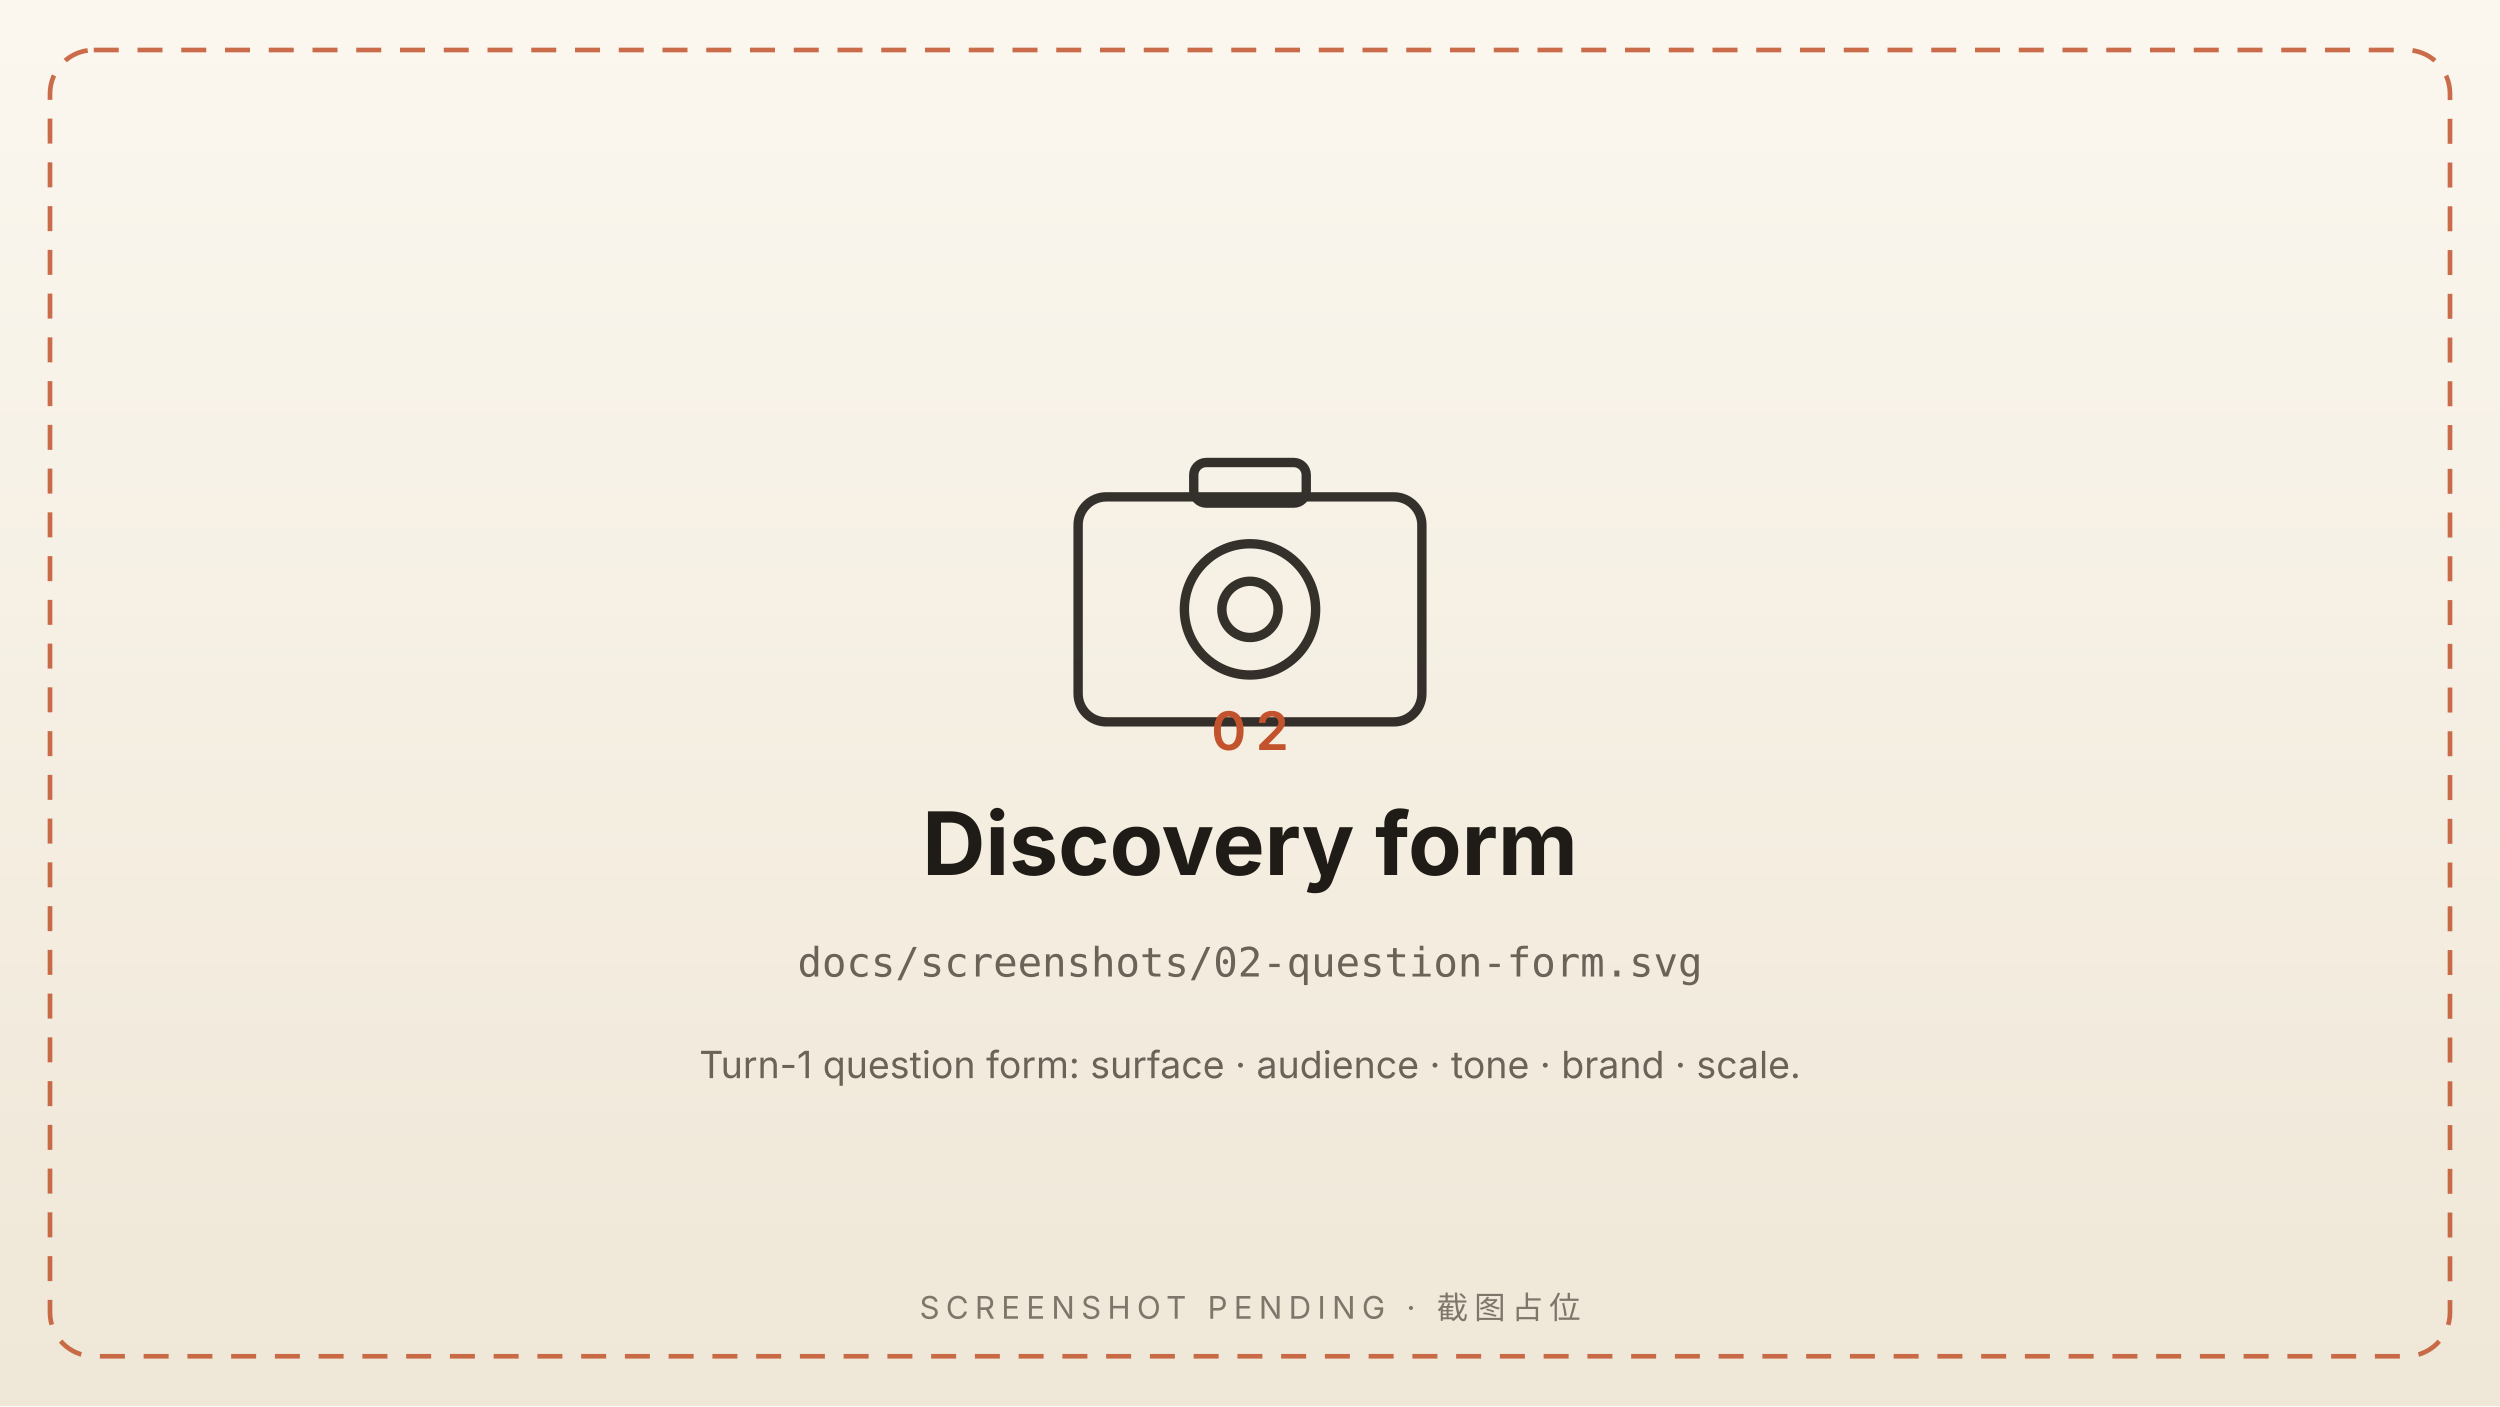
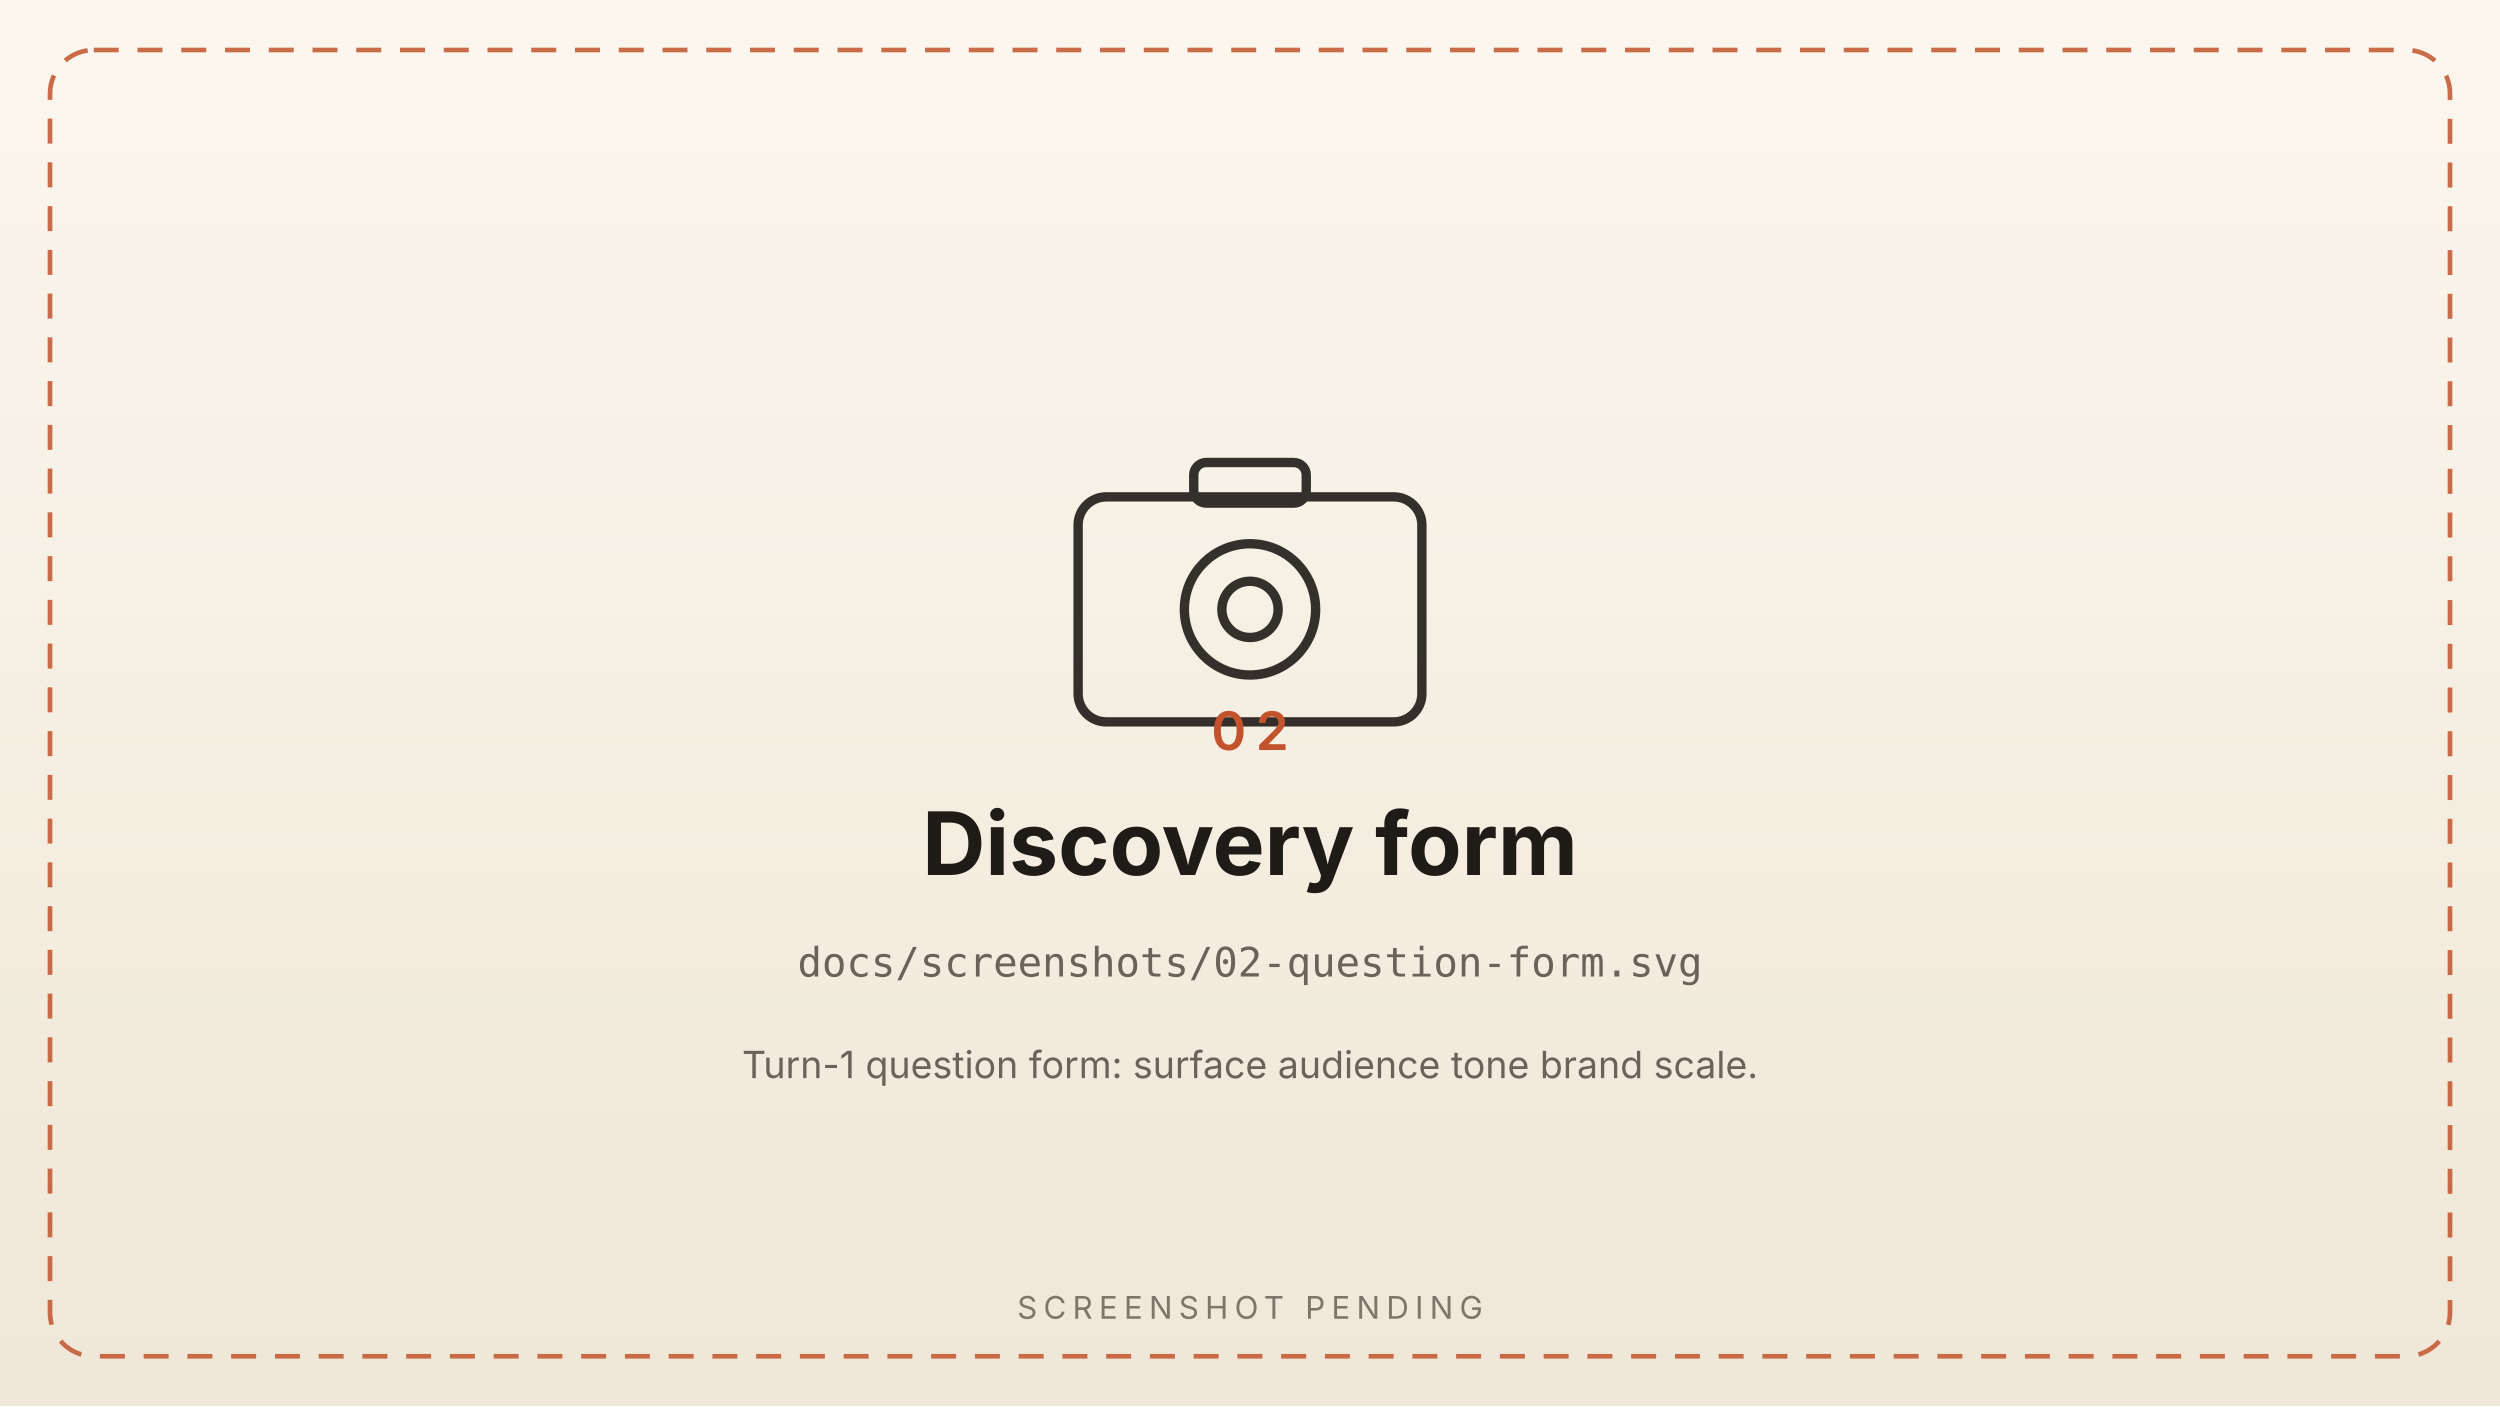
<svg xmlns="http://www.w3.org/2000/svg" viewBox="0 0 1600 900" preserveAspectRatio="xMidYMid meet" role="img" aria-label="Discovery form placeholder">
  <defs>
    <linearGradient id="bg" x1="0" y1="0" x2="0" y2="1">
      <stop offset="0%" stop-color="#FBF7EF" />
      <stop offset="100%" stop-color="#EFE7D7" />
    </linearGradient>
  </defs>
  <rect width="1600" height="900" fill="url(#bg)" />
  <rect x="32" y="32" width="1536" height="836" rx="28" ry="28" fill="none" stroke="#C2532D" stroke-width="3" stroke-dasharray="16 12" opacity="0.85" />
  <g transform="translate(800 390)" stroke="#1F1B16" stroke-width="6" stroke-linecap="round" stroke-linejoin="round" fill="none" opacity="0.9">
    <rect x="-110" y="-72" width="220" height="144" rx="18" />
    <rect x="-36" y="-94" width="72" height="26" rx="8" />
    <circle r="42" />
    <circle r="18" />
  </g>
  <text x="800" y="480" text-anchor="middle" font-family="ui-sans-serif, system-ui, -apple-system, 'Segoe UI', sans-serif" font-size="34" font-weight="600" letter-spacing="6" fill="#C2532D">
    02
  </text>
  <text x="800" y="560" text-anchor="middle" font-family="ui-sans-serif, system-ui, -apple-system, 'Segoe UI', sans-serif" font-size="56" font-weight="700" fill="#1F1B16">
    Discovery form
  </text>
  <text x="800" y="625" text-anchor="middle" font-family="ui-monospace, SFMono-Regular, Menlo, Consolas, monospace" font-size="26" fill="#6B6258">
    docs/screenshots/02-question-form.svg
  </text>
  <text x="800" y="690" text-anchor="middle" font-family="ui-sans-serif, system-ui, -apple-system, 'Segoe UI', sans-serif" font-size="24" fill="#6B6258">
-     Turn-1 question form: surface · audience · tone · brand · scale.
+     Turn-1 question form: surface    audience    tone    brand    scale.
  </text>
  <text x="800" y="844" text-anchor="middle" font-family="ui-sans-serif, system-ui, -apple-system, 'Segoe UI', sans-serif" font-size="20" letter-spacing="4" fill="#6B6258" opacity="0.85">
-     SCREENSHOT PENDING · 截图占位
+     SCREENSHOT PENDING
  </text>
</svg>
